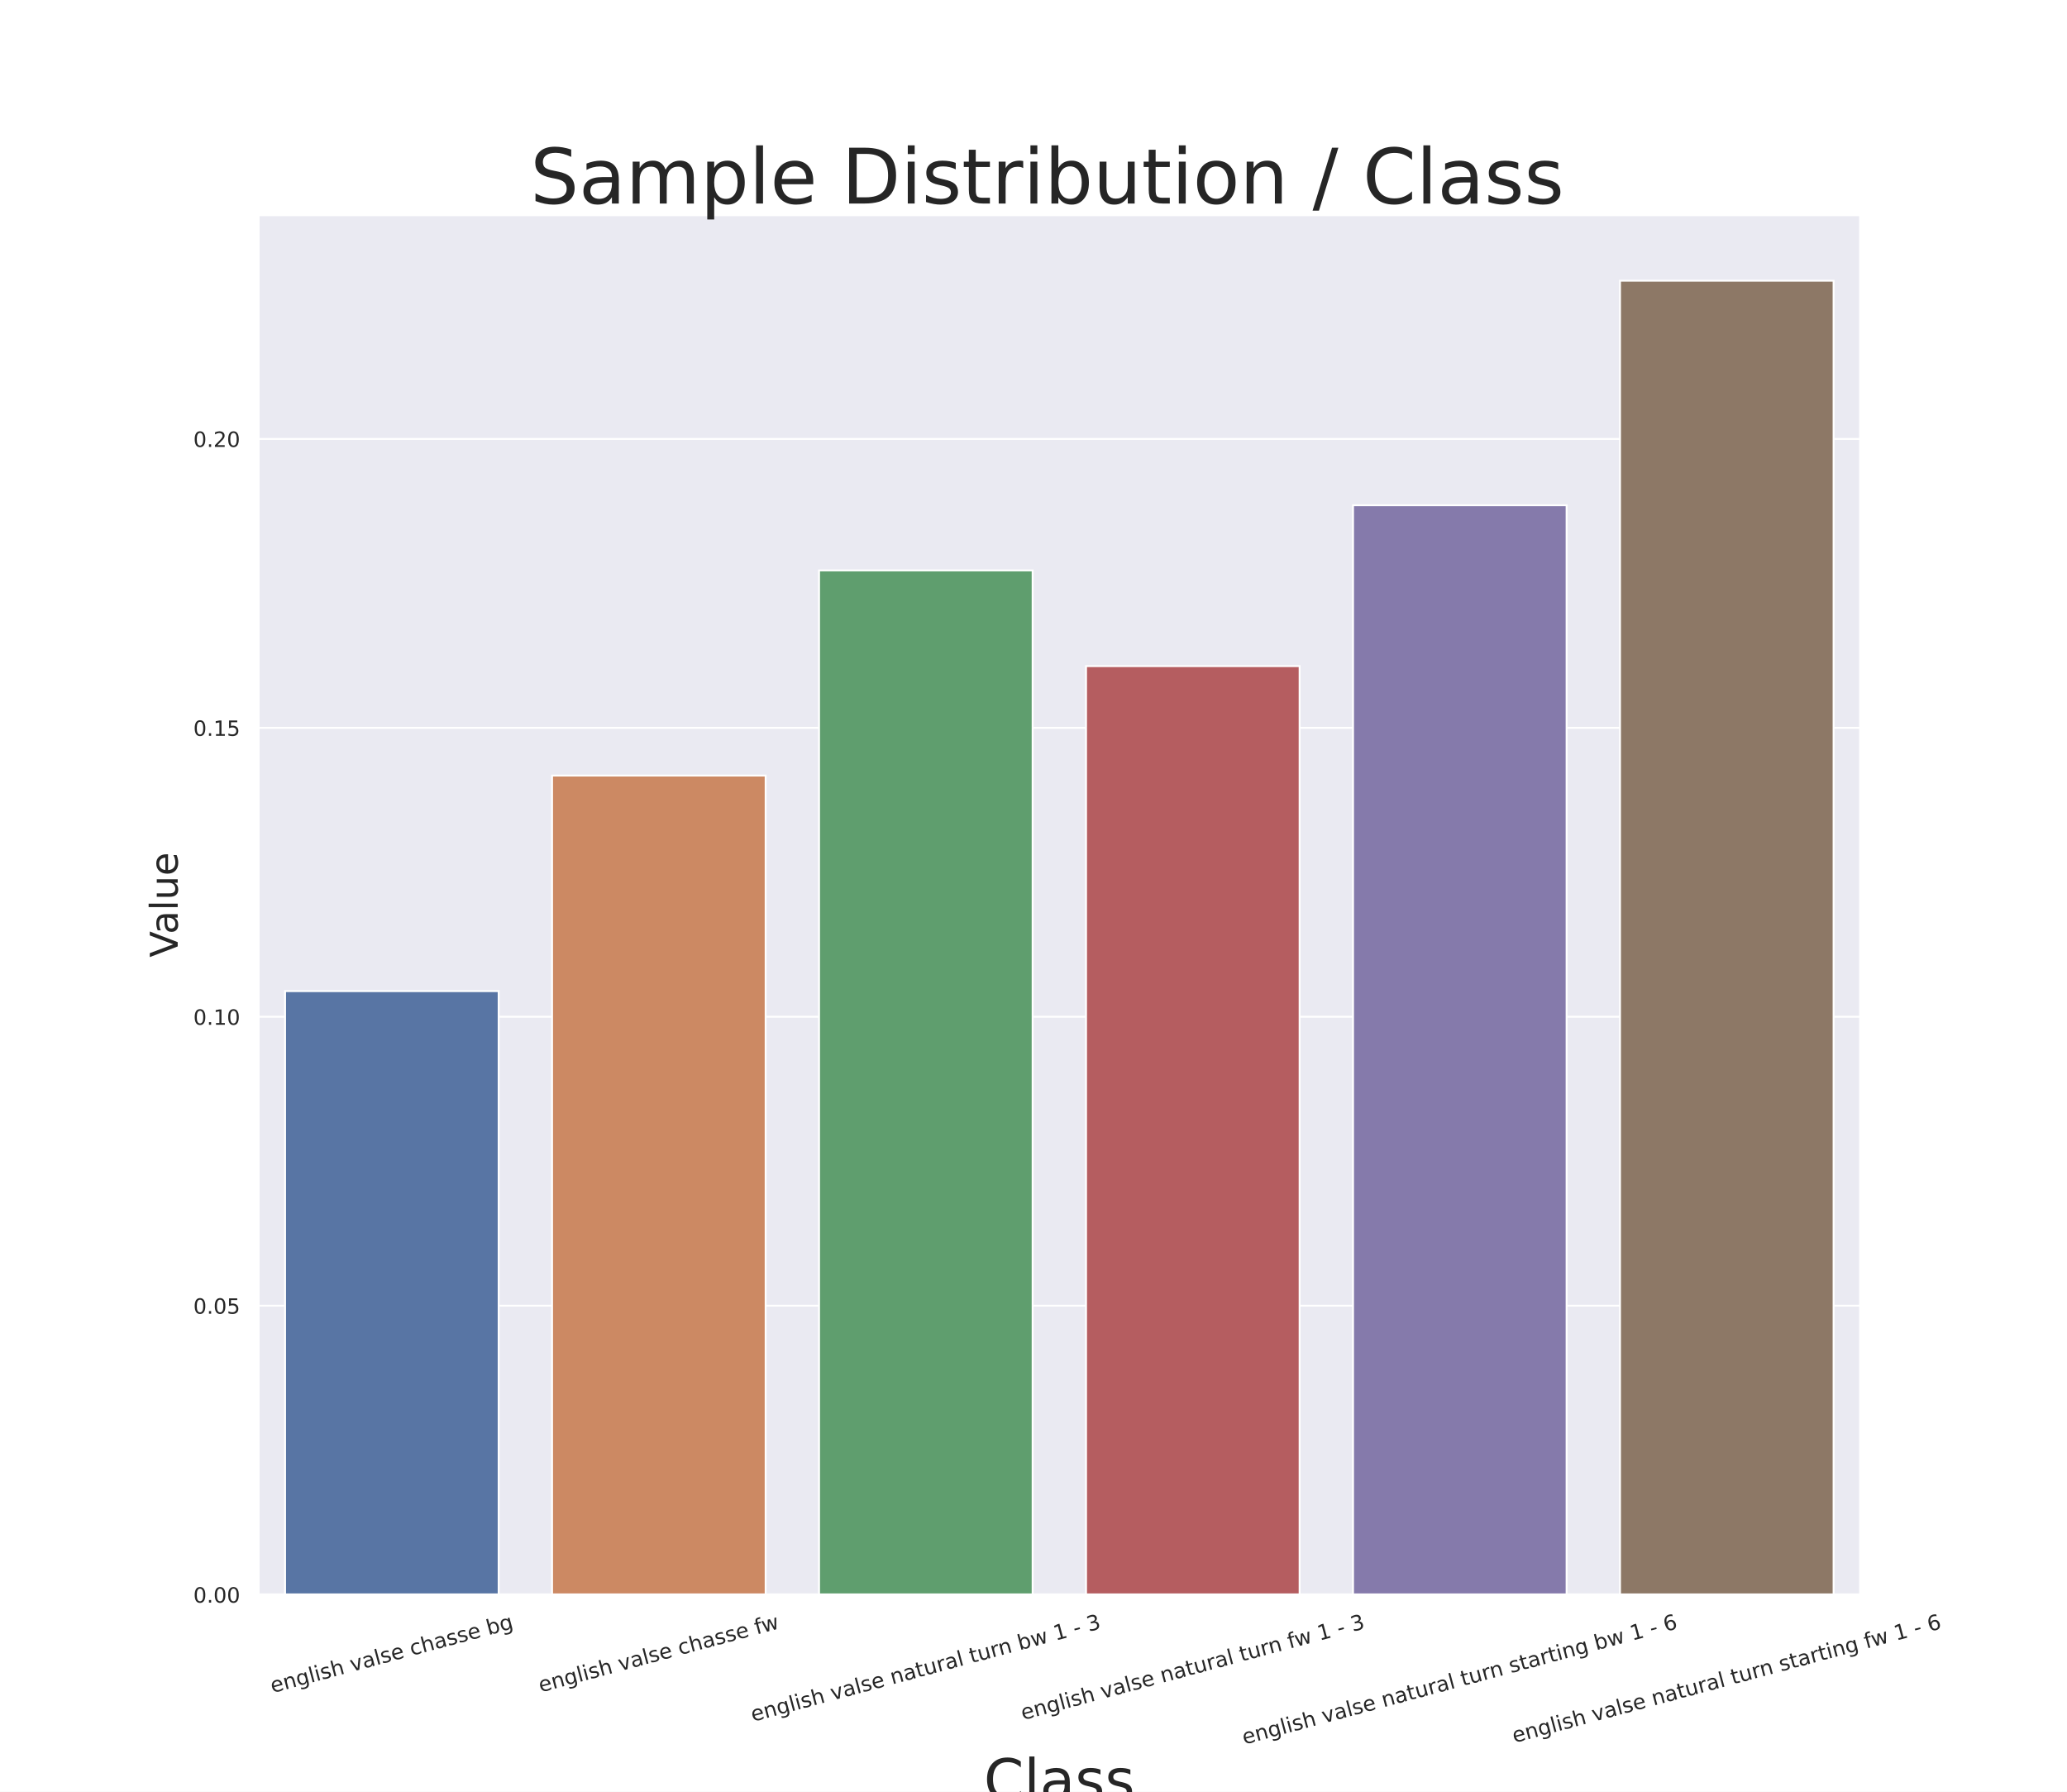
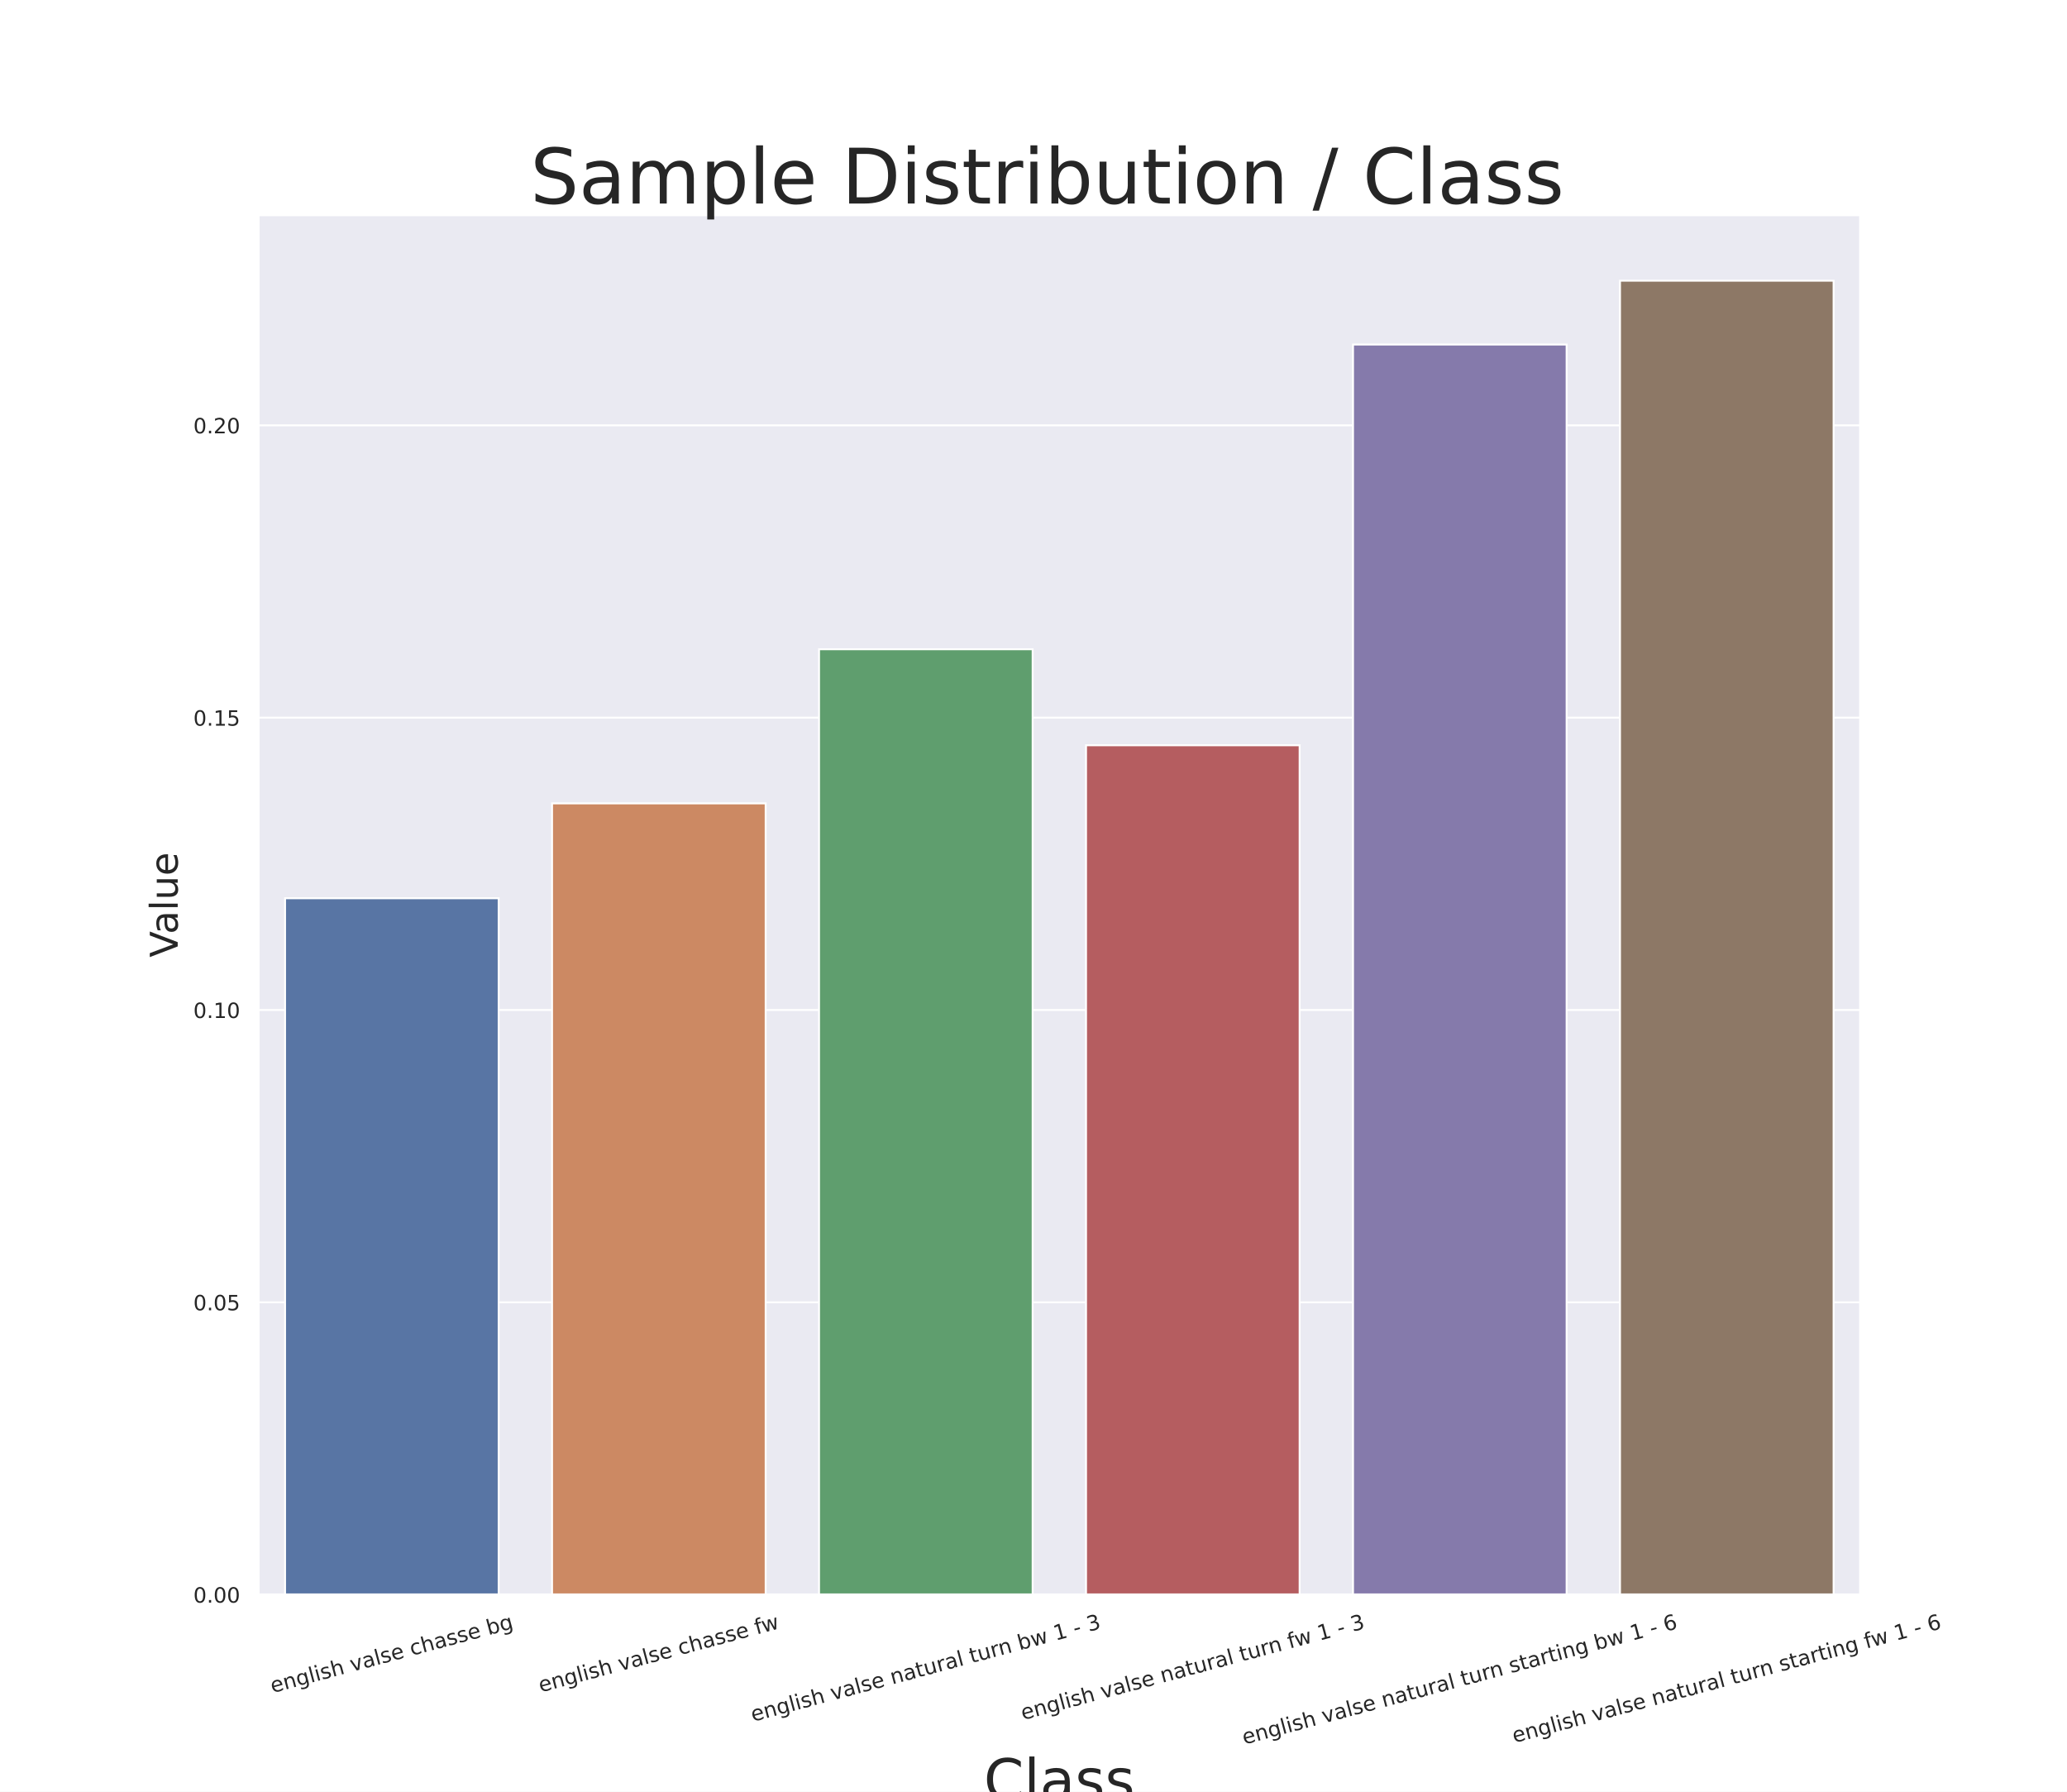
<svg xmlns="http://www.w3.org/2000/svg" xmlns:xlink="http://www.w3.org/1999/xlink" height="936pt" version="1.1" viewBox="0 0 1080 936" width="1080pt">
  <defs>
    <style type="text/css">
*{stroke-linecap:butt;stroke-linejoin:round;}
  </style>
  </defs>
  <g id="figure_1">
    <g id="patch_1">
      <path d="M 0 936  L 1080 936  L 1080 0  L 0 0  z " style="fill:#ffffff;" />
    </g>
    <g id="axes_1">
      <g id="patch_2">
        <path d="M 135 833.04  L 972 833.04  L 972 112.32  L 135 112.32  z " style="fill:#eaeaf2;" />
      </g>
      <g id="matplotlib.axis_1">
        <g id="xtick_1">
          <g id="text_1">
            <defs>
              <path d="M 56.203 29.594  L 56.203 25.203  L 14.891 25.203  Q 15.484 15.922 20.484 11.062  Q 25.484 6.203 34.422 6.203  Q 39.594 6.203 44.453 7.469  Q 49.312 8.734 54.109 11.281  L 54.109 2.781  Q 49.266 0.734 44.188 -0.344  Q 39.109 -1.422 33.891 -1.422  Q 20.797 -1.422 13.156 6.188  Q 5.516 13.812 5.516 26.812  Q 5.516 40.234 12.766 48.109  Q 20.016 56 32.328 56  Q 43.359 56 49.781 48.891  Q 56.203 41.797 56.203 29.594  z M 47.219 32.234  Q 47.125 39.594 43.094 43.984  Q 39.062 48.391 32.422 48.391  Q 24.906 48.391 20.391 44.141  Q 15.875 39.891 15.188 32.172  z " id="DejaVuSans-101" />
              <path d="M 54.891 33.016  L 54.891 0  L 45.906 0  L 45.906 32.719  Q 45.906 40.484 42.875 44.328  Q 39.844 48.188 33.797 48.188  Q 26.516 48.188 22.312 43.547  Q 18.109 38.922 18.109 30.906  L 18.109 0  L 9.078 0  L 9.078 54.688  L 18.109 54.688  L 18.109 46.188  Q 21.344 51.125 25.703 53.562  Q 30.078 56 35.797 56  Q 45.219 56 50.047 50.172  Q 54.891 44.344 54.891 33.016  z " id="DejaVuSans-110" />
              <path d="M 45.406 27.984  Q 45.406 37.75 41.375 43.109  Q 37.359 48.484 30.078 48.484  Q 22.859 48.484 18.828 43.109  Q 14.797 37.75 14.797 27.984  Q 14.797 18.266 18.828 12.891  Q 22.859 7.516 30.078 7.516  Q 37.359 7.516 41.375 12.891  Q 45.406 18.266 45.406 27.984  z M 54.391 6.781  Q 54.391 -7.172 48.188 -13.984  Q 42 -20.797 29.203 -20.797  Q 24.469 -20.797 20.266 -20.094  Q 16.062 -19.391 12.109 -17.922  L 12.109 -9.188  Q 16.062 -11.328 19.922 -12.344  Q 23.781 -13.375 27.781 -13.375  Q 36.625 -13.375 41.016 -8.766  Q 45.406 -4.156 45.406 5.172  L 45.406 9.625  Q 42.625 4.781 38.281 2.391  Q 33.938 0 27.875 0  Q 17.828 0 11.672 7.656  Q 5.516 15.328 5.516 27.984  Q 5.516 40.672 11.672 48.328  Q 17.828 56 27.875 56  Q 33.938 56 38.281 53.609  Q 42.625 51.219 45.406 46.391  L 45.406 54.688  L 54.391 54.688  z " id="DejaVuSans-103" />
              <path d="M 9.422 75.984  L 18.406 75.984  L 18.406 0  L 9.422 0  z " id="DejaVuSans-108" />
              <path d="M 9.422 54.688  L 18.406 54.688  L 18.406 0  L 9.422 0  z M 9.422 75.984  L 18.406 75.984  L 18.406 64.594  L 9.422 64.594  z " id="DejaVuSans-105" />
              <path d="M 44.281 53.078  L 44.281 44.578  Q 40.484 46.531 36.375 47.5  Q 32.281 48.484 27.875 48.484  Q 21.188 48.484 17.844 46.438  Q 14.5 44.391 14.5 40.281  Q 14.5 37.156 16.891 35.375  Q 19.281 33.594 26.516 31.984  L 29.594 31.297  Q 39.156 29.25 43.188 25.516  Q 47.219 21.781 47.219 15.094  Q 47.219 7.469 41.188 3.016  Q 35.156 -1.422 24.609 -1.422  Q 20.219 -1.422 15.453 -0.562  Q 10.688 0.297 5.422 2  L 5.422 11.281  Q 10.406 8.688 15.234 7.391  Q 20.062 6.109 24.812 6.109  Q 31.156 6.109 34.562 8.281  Q 37.984 10.453 37.984 14.406  Q 37.984 18.062 35.516 20.016  Q 33.062 21.969 24.703 23.781  L 21.578 24.516  Q 13.234 26.266 9.516 29.906  Q 5.812 33.547 5.812 39.891  Q 5.812 47.609 11.281 51.797  Q 16.75 56 26.812 56  Q 31.781 56 36.172 55.266  Q 40.578 54.547 44.281 53.078  z " id="DejaVuSans-115" />
              <path d="M 54.891 33.016  L 54.891 0  L 45.906 0  L 45.906 32.719  Q 45.906 40.484 42.875 44.328  Q 39.844 48.188 33.797 48.188  Q 26.516 48.188 22.312 43.547  Q 18.109 38.922 18.109 30.906  L 18.109 0  L 9.078 0  L 9.078 75.984  L 18.109 75.984  L 18.109 46.188  Q 21.344 51.125 25.703 53.562  Q 30.078 56 35.797 56  Q 45.219 56 50.047 50.172  Q 54.891 44.344 54.891 33.016  z " id="DejaVuSans-104" />
              <path id="DejaVuSans-32" />
              <path d="M 2.984 54.688  L 12.5 54.688  L 29.594 8.797  L 46.688 54.688  L 56.203 54.688  L 35.688 0  L 23.484 0  z " id="DejaVuSans-118" />
              <path d="M 34.281 27.484  Q 23.391 27.484 19.188 25  Q 14.984 22.516 14.984 16.5  Q 14.984 11.719 18.141 8.906  Q 21.297 6.109 26.703 6.109  Q 34.188 6.109 38.703 11.406  Q 43.219 16.703 43.219 25.484  L 43.219 27.484  z M 52.203 31.203  L 52.203 0  L 43.219 0  L 43.219 8.297  Q 40.141 3.328 35.547 0.953  Q 30.953 -1.422 24.312 -1.422  Q 15.922 -1.422 10.953 3.297  Q 6 8.016 6 15.922  Q 6 25.141 12.172 29.828  Q 18.359 34.516 30.609 34.516  L 43.219 34.516  L 43.219 35.406  Q 43.219 41.609 39.141 45  Q 35.062 48.391 27.688 48.391  Q 23 48.391 18.547 47.266  Q 14.109 46.141 10.016 43.891  L 10.016 52.203  Q 14.938 54.109 19.578 55.047  Q 24.219 56 28.609 56  Q 40.484 56 46.344 49.844  Q 52.203 43.703 52.203 31.203  z " id="DejaVuSans-97" />
              <path d="M 48.781 52.594  L 48.781 44.188  Q 44.969 46.297 41.141 47.344  Q 37.312 48.391 33.406 48.391  Q 24.656 48.391 19.812 42.844  Q 14.984 37.312 14.984 27.297  Q 14.984 17.281 19.812 11.734  Q 24.656 6.203 33.406 6.203  Q 37.312 6.203 41.141 7.25  Q 44.969 8.297 48.781 10.406  L 48.781 2.094  Q 45.016 0.344 40.984 -0.531  Q 36.969 -1.422 32.422 -1.422  Q 20.062 -1.422 12.781 6.344  Q 5.516 14.109 5.516 27.297  Q 5.516 40.672 12.859 48.328  Q 20.219 56 33.016 56  Q 37.156 56 41.109 55.141  Q 45.062 54.297 48.781 52.594  z " id="DejaVuSans-99" />
              <path d="M 48.688 27.297  Q 48.688 37.203 44.609 42.844  Q 40.531 48.484 33.406 48.484  Q 26.266 48.484 22.188 42.844  Q 18.109 37.203 18.109 27.297  Q 18.109 17.391 22.188 11.75  Q 26.266 6.109 33.406 6.109  Q 40.531 6.109 44.609 11.75  Q 48.688 17.391 48.688 27.297  z M 18.109 46.391  Q 20.953 51.266 25.266 53.625  Q 29.594 56 35.594 56  Q 45.562 56 51.781 48.094  Q 58.016 40.188 58.016 27.297  Q 58.016 14.406 51.781 6.484  Q 45.562 -1.422 35.594 -1.422  Q 29.594 -1.422 25.266 0.953  Q 20.953 3.328 18.109 8.203  L 18.109 0  L 9.078 0  L 9.078 75.984  L 18.109 75.984  z " id="DejaVuSans-98" />
            </defs>
            <g style="fill:#262626;" transform="translate(142.3705 884.4635)rotate(-15)scale(0.11 -0.11)">
              <use xlink:href="#DejaVuSans-101" />
              <use x="61.523" xlink:href="#DejaVuSans-110" />
              <use x="124.902" xlink:href="#DejaVuSans-103" />
              <use x="188.379" xlink:href="#DejaVuSans-108" />
              <use x="216.162" xlink:href="#DejaVuSans-105" />
              <use x="243.945" xlink:href="#DejaVuSans-115" />
              <use x="296.045" xlink:href="#DejaVuSans-104" />
              <use x="359.424" xlink:href="#DejaVuSans-32" />
              <use x="391.211" xlink:href="#DejaVuSans-118" />
              <use x="450.391" xlink:href="#DejaVuSans-97" />
              <use x="511.67" xlink:href="#DejaVuSans-108" />
              <use x="539.453" xlink:href="#DejaVuSans-115" />
              <use x="591.553" xlink:href="#DejaVuSans-101" />
              <use x="653.076" xlink:href="#DejaVuSans-32" />
              <use x="684.863" xlink:href="#DejaVuSans-99" />
              <use x="739.844" xlink:href="#DejaVuSans-104" />
              <use x="803.223" xlink:href="#DejaVuSans-97" />
              <use x="864.502" xlink:href="#DejaVuSans-115" />
              <use x="916.602" xlink:href="#DejaVuSans-115" />
              <use x="968.701" xlink:href="#DejaVuSans-101" />
              <use x="1030.225" xlink:href="#DejaVuSans-32" />
              <use x="1062.012" xlink:href="#DejaVuSans-98" />
              <use x="1125.488" xlink:href="#DejaVuSans-103" />
            </g>
          </g>
        </g>
        <g id="xtick_2">
          <g id="text_2">
            <defs>
              <path d="M 37.109 75.984  L 37.109 68.5  L 28.516 68.5  Q 23.688 68.5 21.797 66.547  Q 19.922 64.594 19.922 59.516  L 19.922 54.688  L 34.719 54.688  L 34.719 47.703  L 19.922 47.703  L 19.922 0  L 10.891 0  L 10.891 47.703  L 2.297 47.703  L 2.297 54.688  L 10.891 54.688  L 10.891 58.5  Q 10.891 67.625 15.141 71.797  Q 19.391 75.984 28.609 75.984  z " id="DejaVuSans-102" />
              <path d="M 4.203 54.688  L 13.188 54.688  L 24.422 12.016  L 35.594 54.688  L 46.188 54.688  L 57.422 12.016  L 68.609 54.688  L 77.594 54.688  L 63.281 0  L 52.688 0  L 40.922 44.828  L 29.109 0  L 18.5 0  z " id="DejaVuSans-119" />
            </defs>
            <g style="fill:#262626;" transform="translate(282.4939 884.1295)rotate(-15)scale(0.11 -0.11)">
              <use xlink:href="#DejaVuSans-101" />
              <use x="61.523" xlink:href="#DejaVuSans-110" />
              <use x="124.902" xlink:href="#DejaVuSans-103" />
              <use x="188.379" xlink:href="#DejaVuSans-108" />
              <use x="216.162" xlink:href="#DejaVuSans-105" />
              <use x="243.945" xlink:href="#DejaVuSans-115" />
              <use x="296.045" xlink:href="#DejaVuSans-104" />
              <use x="359.424" xlink:href="#DejaVuSans-32" />
              <use x="391.211" xlink:href="#DejaVuSans-118" />
              <use x="450.391" xlink:href="#DejaVuSans-97" />
              <use x="511.67" xlink:href="#DejaVuSans-108" />
              <use x="539.453" xlink:href="#DejaVuSans-115" />
              <use x="591.553" xlink:href="#DejaVuSans-101" />
              <use x="653.076" xlink:href="#DejaVuSans-32" />
              <use x="684.863" xlink:href="#DejaVuSans-99" />
              <use x="739.844" xlink:href="#DejaVuSans-104" />
              <use x="803.223" xlink:href="#DejaVuSans-97" />
              <use x="864.502" xlink:href="#DejaVuSans-115" />
              <use x="916.602" xlink:href="#DejaVuSans-115" />
              <use x="968.701" xlink:href="#DejaVuSans-101" />
              <use x="1030.225" xlink:href="#DejaVuSans-32" />
              <use x="1062.012" xlink:href="#DejaVuSans-102" />
              <use x="1095.467" xlink:href="#DejaVuSans-119" />
            </g>
          </g>
        </g>
        <g id="xtick_3">
          <g id="text_3">
            <defs>
              <path d="M 18.312 70.219  L 18.312 54.688  L 36.812 54.688  L 36.812 47.703  L 18.312 47.703  L 18.312 18.016  Q 18.312 11.328 20.141 9.422  Q 21.969 7.516 27.594 7.516  L 36.812 7.516  L 36.812 0  L 27.594 0  Q 17.188 0 13.234 3.875  Q 9.281 7.766 9.281 18.016  L 9.281 47.703  L 2.688 47.703  L 2.688 54.688  L 9.281 54.688  L 9.281 70.219  z " id="DejaVuSans-116" />
              <path d="M 8.5 21.578  L 8.5 54.688  L 17.484 54.688  L 17.484 21.922  Q 17.484 14.156 20.5 10.266  Q 23.531 6.391 29.594 6.391  Q 36.859 6.391 41.078 11.031  Q 45.312 15.672 45.312 23.688  L 45.312 54.688  L 54.297 54.688  L 54.297 0  L 45.312 0  L 45.312 8.406  Q 42.047 3.422 37.719 1  Q 33.406 -1.422 27.688 -1.422  Q 18.266 -1.422 13.375 4.438  Q 8.5 10.297 8.5 21.578  z M 31.109 56  z " id="DejaVuSans-117" />
              <path d="M 41.109 46.297  Q 39.594 47.172 37.812 47.578  Q 36.031 48 33.891 48  Q 26.266 48 22.188 43.047  Q 18.109 38.094 18.109 28.812  L 18.109 0  L 9.078 0  L 9.078 54.688  L 18.109 54.688  L 18.109 46.188  Q 20.953 51.172 25.484 53.578  Q 30.031 56 36.531 56  Q 37.453 56 38.578 55.875  Q 39.703 55.766 41.062 55.516  z " id="DejaVuSans-114" />
              <path d="M 12.406 8.297  L 28.516 8.297  L 28.516 63.922  L 10.984 60.406  L 10.984 69.391  L 28.422 72.906  L 38.281 72.906  L 38.281 8.297  L 54.391 8.297  L 54.391 0  L 12.406 0  z " id="DejaVuSans-49" />
              <path d="M 4.891 31.391  L 31.203 31.391  L 31.203 23.391  L 4.891 23.391  z " id="DejaVuSans-45" />
              <path d="M 40.578 39.312  Q 47.656 37.797 51.625 33  Q 55.609 28.219 55.609 21.188  Q 55.609 10.406 48.188 4.484  Q 40.766 -1.422 27.094 -1.422  Q 22.516 -1.422 17.656 -0.516  Q 12.797 0.391 7.625 2.203  L 7.625 11.719  Q 11.719 9.328 16.594 8.109  Q 21.484 6.891 26.812 6.891  Q 36.078 6.891 40.938 10.547  Q 45.797 14.203 45.797 21.188  Q 45.797 27.641 41.281 31.266  Q 36.766 34.906 28.719 34.906  L 20.219 34.906  L 20.219 43.016  L 29.109 43.016  Q 36.375 43.016 40.234 45.922  Q 44.094 48.828 44.094 54.297  Q 44.094 59.906 40.109 62.906  Q 36.141 65.922 28.719 65.922  Q 24.656 65.922 20.016 65.031  Q 15.375 64.156 9.812 62.312  L 9.812 71.094  Q 15.438 72.656 20.344 73.438  Q 25.25 74.219 29.594 74.219  Q 40.828 74.219 47.359 69.109  Q 53.906 64.016 53.906 55.328  Q 53.906 49.266 50.438 45.094  Q 46.969 40.922 40.578 39.312  z " id="DejaVuSans-51" />
            </defs>
            <g style="fill:#262626;" transform="translate(393.4205 899.4419)rotate(-15)scale(0.11 -0.11)">
              <use xlink:href="#DejaVuSans-101" />
              <use x="61.523" xlink:href="#DejaVuSans-110" />
              <use x="124.902" xlink:href="#DejaVuSans-103" />
              <use x="188.379" xlink:href="#DejaVuSans-108" />
              <use x="216.162" xlink:href="#DejaVuSans-105" />
              <use x="243.945" xlink:href="#DejaVuSans-115" />
              <use x="296.045" xlink:href="#DejaVuSans-104" />
              <use x="359.424" xlink:href="#DejaVuSans-32" />
              <use x="391.211" xlink:href="#DejaVuSans-118" />
              <use x="450.391" xlink:href="#DejaVuSans-97" />
              <use x="511.67" xlink:href="#DejaVuSans-108" />
              <use x="539.453" xlink:href="#DejaVuSans-115" />
              <use x="591.553" xlink:href="#DejaVuSans-101" />
              <use x="653.076" xlink:href="#DejaVuSans-32" />
              <use x="684.863" xlink:href="#DejaVuSans-110" />
              <use x="748.242" xlink:href="#DejaVuSans-97" />
              <use x="809.521" xlink:href="#DejaVuSans-116" />
              <use x="848.73" xlink:href="#DejaVuSans-117" />
              <use x="912.109" xlink:href="#DejaVuSans-114" />
              <use x="953.223" xlink:href="#DejaVuSans-97" />
              <use x="1014.502" xlink:href="#DejaVuSans-108" />
              <use x="1042.285" xlink:href="#DejaVuSans-32" />
              <use x="1074.072" xlink:href="#DejaVuSans-116" />
              <use x="1113.281" xlink:href="#DejaVuSans-117" />
              <use x="1176.66" xlink:href="#DejaVuSans-114" />
              <use x="1216.023" xlink:href="#DejaVuSans-110" />
              <use x="1279.402" xlink:href="#DejaVuSans-32" />
              <use x="1311.189" xlink:href="#DejaVuSans-98" />
              <use x="1374.666" xlink:href="#DejaVuSans-119" />
              <use x="1456.453" xlink:href="#DejaVuSans-32" />
              <use x="1488.24" xlink:href="#DejaVuSans-49" />
              <use x="1551.863" xlink:href="#DejaVuSans-32" />
              <use x="1583.65" xlink:href="#DejaVuSans-45" />
              <use x="1619.734" xlink:href="#DejaVuSans-32" />
              <use x="1651.521" xlink:href="#DejaVuSans-51" />
            </g>
          </g>
        </g>
        <g id="xtick_4">
          <g id="text_4">
            <g style="fill:#262626;" transform="translate(534.5159 898.5869)rotate(-15)scale(0.11 -0.11)">
              <use xlink:href="#DejaVuSans-101" />
              <use x="61.523" xlink:href="#DejaVuSans-110" />
              <use x="124.902" xlink:href="#DejaVuSans-103" />
              <use x="188.379" xlink:href="#DejaVuSans-108" />
              <use x="216.162" xlink:href="#DejaVuSans-105" />
              <use x="243.945" xlink:href="#DejaVuSans-115" />
              <use x="296.045" xlink:href="#DejaVuSans-104" />
              <use x="359.424" xlink:href="#DejaVuSans-32" />
              <use x="391.211" xlink:href="#DejaVuSans-118" />
              <use x="450.391" xlink:href="#DejaVuSans-97" />
              <use x="511.67" xlink:href="#DejaVuSans-108" />
              <use x="539.453" xlink:href="#DejaVuSans-115" />
              <use x="591.553" xlink:href="#DejaVuSans-101" />
              <use x="653.076" xlink:href="#DejaVuSans-32" />
              <use x="684.863" xlink:href="#DejaVuSans-110" />
              <use x="748.242" xlink:href="#DejaVuSans-97" />
              <use x="809.521" xlink:href="#DejaVuSans-116" />
              <use x="848.73" xlink:href="#DejaVuSans-117" />
              <use x="912.109" xlink:href="#DejaVuSans-114" />
              <use x="953.223" xlink:href="#DejaVuSans-97" />
              <use x="1014.502" xlink:href="#DejaVuSans-108" />
              <use x="1042.285" xlink:href="#DejaVuSans-32" />
              <use x="1074.072" xlink:href="#DejaVuSans-116" />
              <use x="1113.281" xlink:href="#DejaVuSans-117" />
              <use x="1176.66" xlink:href="#DejaVuSans-114" />
              <use x="1216.023" xlink:href="#DejaVuSans-110" />
              <use x="1279.402" xlink:href="#DejaVuSans-32" />
              <use x="1311.189" xlink:href="#DejaVuSans-102" />
              <use x="1344.645" xlink:href="#DejaVuSans-119" />
              <use x="1426.432" xlink:href="#DejaVuSans-32" />
              <use x="1458.219" xlink:href="#DejaVuSans-49" />
              <use x="1521.842" xlink:href="#DejaVuSans-32" />
              <use x="1553.629" xlink:href="#DejaVuSans-45" />
              <use x="1589.713" xlink:href="#DejaVuSans-32" />
              <use x="1621.5" xlink:href="#DejaVuSans-51" />
            </g>
          </g>
        </g>
        <g id="xtick_5">
          <g id="text_5">
            <defs>
              <path d="M 33.016 40.375  Q 26.375 40.375 22.484 35.828  Q 18.609 31.297 18.609 23.391  Q 18.609 15.531 22.484 10.953  Q 26.375 6.391 33.016 6.391  Q 39.656 6.391 43.531 10.953  Q 47.406 15.531 47.406 23.391  Q 47.406 31.297 43.531 35.828  Q 39.656 40.375 33.016 40.375  z M 52.594 71.297  L 52.594 62.312  Q 48.875 64.062 45.094 64.984  Q 41.312 65.922 37.594 65.922  Q 27.828 65.922 22.672 59.328  Q 17.531 52.734 16.797 39.406  Q 19.672 43.656 24.016 45.922  Q 28.375 48.188 33.594 48.188  Q 44.578 48.188 50.953 41.516  Q 57.328 34.859 57.328 23.391  Q 57.328 12.156 50.688 5.359  Q 44.047 -1.422 33.016 -1.422  Q 20.359 -1.422 13.672 8.266  Q 6.984 17.969 6.984 36.375  Q 6.984 53.656 15.188 63.938  Q 23.391 74.219 37.203 74.219  Q 40.922 74.219 44.703 73.484  Q 48.484 72.75 52.594 71.297  z " id="DejaVuSans-54" />
            </defs>
            <g style="fill:#262626;" transform="translate(650.1441 911.3798)rotate(-15)scale(0.11 -0.11)">
              <use xlink:href="#DejaVuSans-101" />
              <use x="61.523" xlink:href="#DejaVuSans-110" />
              <use x="124.902" xlink:href="#DejaVuSans-103" />
              <use x="188.379" xlink:href="#DejaVuSans-108" />
              <use x="216.162" xlink:href="#DejaVuSans-105" />
              <use x="243.945" xlink:href="#DejaVuSans-115" />
              <use x="296.045" xlink:href="#DejaVuSans-104" />
              <use x="359.424" xlink:href="#DejaVuSans-32" />
              <use x="391.211" xlink:href="#DejaVuSans-118" />
              <use x="450.391" xlink:href="#DejaVuSans-97" />
              <use x="511.67" xlink:href="#DejaVuSans-108" />
              <use x="539.453" xlink:href="#DejaVuSans-115" />
              <use x="591.553" xlink:href="#DejaVuSans-101" />
              <use x="653.076" xlink:href="#DejaVuSans-32" />
              <use x="684.863" xlink:href="#DejaVuSans-110" />
              <use x="748.242" xlink:href="#DejaVuSans-97" />
              <use x="809.521" xlink:href="#DejaVuSans-116" />
              <use x="848.73" xlink:href="#DejaVuSans-117" />
              <use x="912.109" xlink:href="#DejaVuSans-114" />
              <use x="953.223" xlink:href="#DejaVuSans-97" />
              <use x="1014.502" xlink:href="#DejaVuSans-108" />
              <use x="1042.285" xlink:href="#DejaVuSans-32" />
              <use x="1074.072" xlink:href="#DejaVuSans-116" />
              <use x="1113.281" xlink:href="#DejaVuSans-117" />
              <use x="1176.66" xlink:href="#DejaVuSans-114" />
              <use x="1216.023" xlink:href="#DejaVuSans-110" />
              <use x="1279.402" xlink:href="#DejaVuSans-32" />
              <use x="1311.189" xlink:href="#DejaVuSans-115" />
              <use x="1363.289" xlink:href="#DejaVuSans-116" />
              <use x="1402.498" xlink:href="#DejaVuSans-97" />
              <use x="1463.777" xlink:href="#DejaVuSans-114" />
              <use x="1504.891" xlink:href="#DejaVuSans-116" />
              <use x="1544.1" xlink:href="#DejaVuSans-105" />
              <use x="1571.883" xlink:href="#DejaVuSans-110" />
              <use x="1635.262" xlink:href="#DejaVuSans-103" />
              <use x="1698.738" xlink:href="#DejaVuSans-32" />
              <use x="1730.525" xlink:href="#DejaVuSans-98" />
              <use x="1794.002" xlink:href="#DejaVuSans-119" />
              <use x="1875.789" xlink:href="#DejaVuSans-32" />
              <use x="1907.576" xlink:href="#DejaVuSans-49" />
              <use x="1971.199" xlink:href="#DejaVuSans-32" />
              <use x="2002.986" xlink:href="#DejaVuSans-45" />
              <use x="2039.07" xlink:href="#DejaVuSans-32" />
              <use x="2070.857" xlink:href="#DejaVuSans-54" />
            </g>
          </g>
        </g>
        <g id="xtick_6">
          <g id="text_6">
            <g style="fill:#262626;" transform="translate(791.2396 910.5248)rotate(-15)scale(0.11 -0.11)">
              <use xlink:href="#DejaVuSans-101" />
              <use x="61.523" xlink:href="#DejaVuSans-110" />
              <use x="124.902" xlink:href="#DejaVuSans-103" />
              <use x="188.379" xlink:href="#DejaVuSans-108" />
              <use x="216.162" xlink:href="#DejaVuSans-105" />
              <use x="243.945" xlink:href="#DejaVuSans-115" />
              <use x="296.045" xlink:href="#DejaVuSans-104" />
              <use x="359.424" xlink:href="#DejaVuSans-32" />
              <use x="391.211" xlink:href="#DejaVuSans-118" />
              <use x="450.391" xlink:href="#DejaVuSans-97" />
              <use x="511.67" xlink:href="#DejaVuSans-108" />
              <use x="539.453" xlink:href="#DejaVuSans-115" />
              <use x="591.553" xlink:href="#DejaVuSans-101" />
              <use x="653.076" xlink:href="#DejaVuSans-32" />
              <use x="684.863" xlink:href="#DejaVuSans-110" />
              <use x="748.242" xlink:href="#DejaVuSans-97" />
              <use x="809.521" xlink:href="#DejaVuSans-116" />
              <use x="848.73" xlink:href="#DejaVuSans-117" />
              <use x="912.109" xlink:href="#DejaVuSans-114" />
              <use x="953.223" xlink:href="#DejaVuSans-97" />
              <use x="1014.502" xlink:href="#DejaVuSans-108" />
              <use x="1042.285" xlink:href="#DejaVuSans-32" />
              <use x="1074.072" xlink:href="#DejaVuSans-116" />
              <use x="1113.281" xlink:href="#DejaVuSans-117" />
              <use x="1176.66" xlink:href="#DejaVuSans-114" />
              <use x="1216.023" xlink:href="#DejaVuSans-110" />
              <use x="1279.402" xlink:href="#DejaVuSans-32" />
              <use x="1311.189" xlink:href="#DejaVuSans-115" />
              <use x="1363.289" xlink:href="#DejaVuSans-116" />
              <use x="1402.498" xlink:href="#DejaVuSans-97" />
              <use x="1463.777" xlink:href="#DejaVuSans-114" />
              <use x="1504.891" xlink:href="#DejaVuSans-116" />
              <use x="1544.1" xlink:href="#DejaVuSans-105" />
              <use x="1571.883" xlink:href="#DejaVuSans-110" />
              <use x="1635.262" xlink:href="#DejaVuSans-103" />
              <use x="1698.738" xlink:href="#DejaVuSans-32" />
              <use x="1730.525" xlink:href="#DejaVuSans-102" />
              <use x="1763.98" xlink:href="#DejaVuSans-119" />
              <use x="1845.768" xlink:href="#DejaVuSans-32" />
              <use x="1877.555" xlink:href="#DejaVuSans-49" />
              <use x="1941.178" xlink:href="#DejaVuSans-32" />
              <use x="1972.965" xlink:href="#DejaVuSans-45" />
              <use x="2009.049" xlink:href="#DejaVuSans-32" />
              <use x="2040.836" xlink:href="#DejaVuSans-54" />
            </g>
          </g>
        </g>
        <g id="text_7">
          <defs>
            <path d="M 64.406 67.281  L 64.406 56.891  Q 59.422 61.531 53.781 63.812  Q 48.141 66.109 41.797 66.109  Q 29.297 66.109 22.656 58.469  Q 16.016 50.828 16.016 36.375  Q 16.016 21.969 22.656 14.328  Q 29.297 6.688 41.797 6.688  Q 48.141 6.688 53.781 8.984  Q 59.422 11.281 64.406 15.922  L 64.406 5.609  Q 59.234 2.094 53.438 0.328  Q 47.656 -1.422 41.219 -1.422  Q 24.656 -1.422 15.125 8.703  Q 5.609 18.844 5.609 36.375  Q 5.609 53.953 15.125 64.078  Q 24.656 74.219 41.219 74.219  Q 47.75 74.219 53.531 72.484  Q 59.328 70.75 64.406 67.281  z " id="DejaVuSans-67" />
          </defs>
          <g style="fill:#262626;" transform="translate(514.0383 940.3848)scale(0.3 -0.3)">
            <use xlink:href="#DejaVuSans-67" />
            <use x="69.824" xlink:href="#DejaVuSans-108" />
            <use x="97.607" xlink:href="#DejaVuSans-97" />
            <use x="158.887" xlink:href="#DejaVuSans-115" />
            <use x="210.986" xlink:href="#DejaVuSans-115" />
          </g>
        </g>
      </g>
      <g id="matplotlib.axis_2">
        <g id="ytick_1">
          <g id="line2d_1">
-             <path clip-path="url(#pbea35ea4c4)" d="M 135 833.04  L 972 833.04  " style="fill:none;stroke:#ffffff;stroke-linecap:round;" />
+             <path clip-path="url(#p9b504a2610)" d="M 135 833.04  L 972 833.04  " style="fill:none;stroke:#ffffff;stroke-linecap:round;" />
          </g>
          <g id="text_8">
            <defs>
              <path d="M 31.781 66.406  Q 24.172 66.406 20.328 58.906  Q 16.5 51.422 16.5 36.375  Q 16.5 21.391 20.328 13.891  Q 24.172 6.391 31.781 6.391  Q 39.453 6.391 43.281 13.891  Q 47.125 21.391 47.125 36.375  Q 47.125 51.422 43.281 58.906  Q 39.453 66.406 31.781 66.406  z M 31.781 74.219  Q 44.047 74.219 50.516 64.516  Q 56.984 54.828 56.984 36.375  Q 56.984 17.969 50.516 8.266  Q 44.047 -1.422 31.781 -1.422  Q 19.531 -1.422 13.062 8.266  Q 6.594 17.969 6.594 36.375  Q 6.594 54.828 13.062 64.516  Q 19.531 74.219 31.781 74.219  z " id="DejaVuSans-48" />
              <path d="M 10.688 12.406  L 21 12.406  L 21 0  L 10.688 0  z " id="DejaVuSans-46" />
            </defs>
            <g style="fill:#262626;" transform="translate(101.0078 837.2191)scale(0.11 -0.11)">
              <use xlink:href="#DejaVuSans-48" />
              <use x="63.623" xlink:href="#DejaVuSans-46" />
              <use x="95.41" xlink:href="#DejaVuSans-48" />
              <use x="159.033" xlink:href="#DejaVuSans-48" />
            </g>
          </g>
        </g>
        <g id="ytick_2">
          <g id="line2d_2">
-             <path clip-path="url(#pbea35ea4c4)" d="M 135 682.101  L 972 682.101  " style="fill:none;stroke:#ffffff;stroke-linecap:round;" />
+             <path clip-path="url(#p9b504a2610)" d="M 135 680.33  L 972 680.33  " style="fill:none;stroke:#ffffff;stroke-linecap:round;" />
          </g>
          <g id="text_9">
            <defs>
              <path d="M 10.797 72.906  L 49.516 72.906  L 49.516 64.594  L 19.828 64.594  L 19.828 46.734  Q 21.969 47.469 24.109 47.828  Q 26.266 48.188 28.422 48.188  Q 40.625 48.188 47.75 41.5  Q 54.891 34.812 54.891 23.391  Q 54.891 11.625 47.562 5.094  Q 40.234 -1.422 26.906 -1.422  Q 22.312 -1.422 17.547 -0.641  Q 12.797 0.141 7.719 1.703  L 7.719 11.625  Q 12.109 9.234 16.797 8.062  Q 21.484 6.891 26.703 6.891  Q 35.156 6.891 40.078 11.328  Q 45.016 15.766 45.016 23.391  Q 45.016 31 40.078 35.438  Q 35.156 39.891 26.703 39.891  Q 22.75 39.891 18.812 39.016  Q 14.891 38.141 10.797 36.281  z " id="DejaVuSans-53" />
            </defs>
-             <g style="fill:#262626;" transform="translate(101.0078 686.2805)scale(0.11 -0.11)">
+             <g style="fill:#262626;" transform="translate(101.0078 684.5095)scale(0.11 -0.11)">
              <use xlink:href="#DejaVuSans-48" />
              <use x="63.623" xlink:href="#DejaVuSans-46" />
              <use x="95.41" xlink:href="#DejaVuSans-48" />
              <use x="159.033" xlink:href="#DejaVuSans-53" />
            </g>
          </g>
        </g>
        <g id="ytick_3">
          <g id="line2d_3">
-             <path clip-path="url(#pbea35ea4c4)" d="M 135 531.163  L 972 531.163  " style="fill:none;stroke:#ffffff;stroke-linecap:round;" />
+             <path clip-path="url(#p9b504a2610)" d="M 135 527.621  L 972 527.621  " style="fill:none;stroke:#ffffff;stroke-linecap:round;" />
          </g>
          <g id="text_10">
-             <g style="fill:#262626;" transform="translate(101.0078 535.3419)scale(0.11 -0.11)">
+             <g style="fill:#262626;" transform="translate(101.0078 531.7998)scale(0.11 -0.11)">
              <use xlink:href="#DejaVuSans-48" />
              <use x="63.623" xlink:href="#DejaVuSans-46" />
              <use x="95.41" xlink:href="#DejaVuSans-49" />
              <use x="159.033" xlink:href="#DejaVuSans-48" />
            </g>
          </g>
        </g>
        <g id="ytick_4">
          <g id="line2d_4">
-             <path clip-path="url(#pbea35ea4c4)" d="M 135 380.224  L 972 380.224  " style="fill:none;stroke:#ffffff;stroke-linecap:round;" />
+             <path clip-path="url(#p9b504a2610)" d="M 135 374.911  L 972 374.911  " style="fill:none;stroke:#ffffff;stroke-linecap:round;" />
          </g>
          <g id="text_11">
-             <g style="fill:#262626;" transform="translate(101.0078 384.4033)scale(0.11 -0.11)">
+             <g style="fill:#262626;" transform="translate(101.0078 379.0902)scale(0.11 -0.11)">
              <use xlink:href="#DejaVuSans-48" />
              <use x="63.623" xlink:href="#DejaVuSans-46" />
              <use x="95.41" xlink:href="#DejaVuSans-49" />
              <use x="159.033" xlink:href="#DejaVuSans-53" />
            </g>
          </g>
        </g>
        <g id="ytick_5">
          <g id="line2d_5">
-             <path clip-path="url(#pbea35ea4c4)" d="M 135 229.286  L 972 229.286  " style="fill:none;stroke:#ffffff;stroke-linecap:round;" />
+             <path clip-path="url(#p9b504a2610)" d="M 135 222.201  L 972 222.201  " style="fill:none;stroke:#ffffff;stroke-linecap:round;" />
          </g>
          <g id="text_12">
            <defs>
              <path d="M 19.188 8.297  L 53.609 8.297  L 53.609 0  L 7.328 0  L 7.328 8.297  Q 12.938 14.109 22.625 23.891  Q 32.328 33.688 34.812 36.531  Q 39.547 41.844 41.422 45.531  Q 43.312 49.219 43.312 52.781  Q 43.312 58.594 39.234 62.25  Q 35.156 65.922 28.609 65.922  Q 23.969 65.922 18.812 64.312  Q 13.672 62.703 7.812 59.422  L 7.812 69.391  Q 13.766 71.781 18.938 73  Q 24.125 74.219 28.422 74.219  Q 39.75 74.219 46.484 68.547  Q 53.219 62.891 53.219 53.422  Q 53.219 48.922 51.531 44.891  Q 49.859 40.875 45.406 35.406  Q 44.188 33.984 37.641 27.219  Q 31.109 20.453 19.188 8.297  z " id="DejaVuSans-50" />
            </defs>
-             <g style="fill:#262626;" transform="translate(101.0078 233.4647)scale(0.11 -0.11)">
+             <g style="fill:#262626;" transform="translate(101.0078 226.3805)scale(0.11 -0.11)">
              <use xlink:href="#DejaVuSans-48" />
              <use x="63.623" xlink:href="#DejaVuSans-46" />
              <use x="95.41" xlink:href="#DejaVuSans-50" />
              <use x="159.033" xlink:href="#DejaVuSans-48" />
            </g>
          </g>
        </g>
        <g id="text_13">
          <defs>
            <path d="M 28.609 0  L 0.781 72.906  L 11.078 72.906  L 34.188 11.531  L 57.328 72.906  L 67.578 72.906  L 39.797 0  z " id="DejaVuSans-86" />
          </defs>
          <g style="fill:#262626;" transform="translate(92.84844 500.1425)rotate(-90)scale(0.2 -0.2)">
            <use xlink:href="#DejaVuSans-86" />
            <use x="60.658" xlink:href="#DejaVuSans-97" />
            <use x="121.938" xlink:href="#DejaVuSans-108" />
            <use x="149.721" xlink:href="#DejaVuSans-117" />
            <use x="213.1" xlink:href="#DejaVuSans-101" />
          </g>
        </g>
      </g>
      <g id="patch_3">
-         <path clip-path="url(#pbea35ea4c4)" d="M 148.95 833.04  L 260.55 833.04  L 260.55 517.752  L 148.95 517.752  z " style="fill:#5875a4;stroke:#ffffff;stroke-linejoin:miter;" />
+         <path clip-path="url(#p9b504a2610)" d="M 148.95 833.04  L 260.55 833.04  L 260.55 469.243  L 148.95 469.243  z " style="fill:#5875a4;stroke:#ffffff;stroke-linejoin:miter;" />
      </g>
      <g id="patch_4">
-         <path clip-path="url(#pbea35ea4c4)" d="M 288.45 833.04  L 400.05 833.04  L 400.05 405.16  L 288.45 405.16  z " style="fill:#cc8963;stroke:#ffffff;stroke-linejoin:miter;" />
+         <path clip-path="url(#p9b504a2610)" d="M 288.45 833.04  L 400.05 833.04  L 400.05 419.688  L 288.45 419.688  z " style="fill:#cc8963;stroke:#ffffff;stroke-linejoin:miter;" />
      </g>
      <g id="patch_5">
-         <path clip-path="url(#pbea35ea4c4)" d="M 427.95 833.04  L 539.55 833.04  L 539.55 297.978  L 427.95 297.978  z " style="fill:#5f9e6e;stroke:#ffffff;stroke-linejoin:miter;" />
+         <path clip-path="url(#p9b504a2610)" d="M 427.95 833.04  L 539.55 833.04  L 539.55 339.163  L 427.95 339.163  z " style="fill:#5f9e6e;stroke:#ffffff;stroke-linejoin:miter;" />
      </g>
      <g id="patch_6">
-         <path clip-path="url(#pbea35ea4c4)" d="M 567.45 833.04  L 679.05 833.04  L 679.05 347.984  L 567.45 347.984  z " style="fill:#b55d60;stroke:#ffffff;stroke-linejoin:miter;" />
+         <path clip-path="url(#p9b504a2610)" d="M 567.45 833.04  L 679.05 833.04  L 679.05 389.323  L 567.45 389.323  z " style="fill:#b55d60;stroke:#ffffff;stroke-linejoin:miter;" />
      </g>
      <g id="patch_7">
-         <path clip-path="url(#pbea35ea4c4)" d="M 706.95 833.04  L 818.55 833.04  L 818.55 263.953  L 706.95 263.953  z " style="fill:#857aab;stroke:#ffffff;stroke-linejoin:miter;" />
+         <path clip-path="url(#p9b504a2610)" d="M 706.95 833.04  L 818.55 833.04  L 818.55 179.991  L 706.95 179.991  z " style="fill:#857aab;stroke:#ffffff;stroke-linejoin:miter;" />
      </g>
      <g id="patch_8">
-         <path clip-path="url(#pbea35ea4c4)" d="M 846.45 833.04  L 958.05 833.04  L 958.05 146.64  L 846.45 146.64  z " style="fill:#8d7866;stroke:#ffffff;stroke-linejoin:miter;" />
+         <path clip-path="url(#p9b504a2610)" d="M 846.45 833.04  L 958.05 833.04  L 958.05 146.64  L 846.45 146.64  z " style="fill:#8d7866;stroke:#ffffff;stroke-linejoin:miter;" />
      </g>
      <g id="line2d_6">
-         <path clip-path="url(#pbea35ea4c4)" d="M 0 0  " style="fill:none;stroke:#424242;stroke-linecap:round;stroke-width:2.7;" />
+         <path clip-path="url(#p9b504a2610)" d="M 0 0  " style="fill:none;stroke:#424242;stroke-linecap:round;stroke-width:2.7;" />
      </g>
      <g id="line2d_7">
-         <path clip-path="url(#pbea35ea4c4)" d="M 0 0  " style="fill:none;stroke:#424242;stroke-linecap:round;stroke-width:2.7;" />
+         <path clip-path="url(#p9b504a2610)" d="M 0 0  " style="fill:none;stroke:#424242;stroke-linecap:round;stroke-width:2.7;" />
      </g>
      <g id="line2d_8">
-         <path clip-path="url(#pbea35ea4c4)" d="M 0 0  " style="fill:none;stroke:#424242;stroke-linecap:round;stroke-width:2.7;" />
+         <path clip-path="url(#p9b504a2610)" d="M 0 0  " style="fill:none;stroke:#424242;stroke-linecap:round;stroke-width:2.7;" />
      </g>
      <g id="line2d_9">
-         <path clip-path="url(#pbea35ea4c4)" d="M 0 0  " style="fill:none;stroke:#424242;stroke-linecap:round;stroke-width:2.7;" />
+         <path clip-path="url(#p9b504a2610)" d="M 0 0  " style="fill:none;stroke:#424242;stroke-linecap:round;stroke-width:2.7;" />
      </g>
      <g id="line2d_10">
-         <path clip-path="url(#pbea35ea4c4)" d="M 0 0  " style="fill:none;stroke:#424242;stroke-linecap:round;stroke-width:2.7;" />
+         <path clip-path="url(#p9b504a2610)" d="M 0 0  " style="fill:none;stroke:#424242;stroke-linecap:round;stroke-width:2.7;" />
      </g>
      <g id="line2d_11">
-         <path clip-path="url(#pbea35ea4c4)" d="M 0 0  " style="fill:none;stroke:#424242;stroke-linecap:round;stroke-width:2.7;" />
+         <path clip-path="url(#p9b504a2610)" d="M 0 0  " style="fill:none;stroke:#424242;stroke-linecap:round;stroke-width:2.7;" />
      </g>
      <g id="patch_9">
        <path d="M 135 833.04  L 135 112.32  " style="fill:none;stroke:#ffffff;stroke-linecap:square;stroke-linejoin:miter;stroke-width:1.25;" />
      </g>
      <g id="patch_10">
        <path d="M 972 833.04  L 972 112.32  " style="fill:none;stroke:#ffffff;stroke-linecap:square;stroke-linejoin:miter;stroke-width:1.25;" />
      </g>
      <g id="patch_11">
        <path d="M 135 833.04  L 972 833.04  " style="fill:none;stroke:#ffffff;stroke-linecap:square;stroke-linejoin:miter;stroke-width:1.25;" />
      </g>
      <g id="patch_12">
        <path d="M 135 112.32  L 972 112.32  " style="fill:none;stroke:#ffffff;stroke-linecap:square;stroke-linejoin:miter;stroke-width:1.25;" />
      </g>
      <g id="text_14">
        <defs>
          <path d="M 53.516 70.516  L 53.516 60.891  Q 47.906 63.578 42.922 64.891  Q 37.938 66.219 33.297 66.219  Q 25.25 66.219 20.875 63.094  Q 16.5 59.969 16.5 54.203  Q 16.5 49.359 19.406 46.891  Q 22.312 44.438 30.422 42.922  L 36.375 41.703  Q 47.406 39.594 52.656 34.297  Q 57.906 29 57.906 20.125  Q 57.906 9.516 50.797 4.047  Q 43.703 -1.422 29.984 -1.422  Q 24.812 -1.422 18.969 -0.25  Q 13.141 0.922 6.891 3.219  L 6.891 13.375  Q 12.891 10.016 18.656 8.297  Q 24.422 6.594 29.984 6.594  Q 38.422 6.594 43.016 9.906  Q 47.609 13.234 47.609 19.391  Q 47.609 24.75 44.312 27.781  Q 41.016 30.812 33.5 32.328  L 27.484 33.5  Q 16.453 35.688 11.516 40.375  Q 6.594 45.062 6.594 53.422  Q 6.594 63.094 13.406 68.656  Q 20.219 74.219 32.172 74.219  Q 37.312 74.219 42.625 73.281  Q 47.953 72.359 53.516 70.516  z " id="DejaVuSans-83" />
          <path d="M 52 44.188  Q 55.375 50.25 60.062 53.125  Q 64.75 56 71.094 56  Q 79.641 56 84.281 50.016  Q 88.922 44.047 88.922 33.016  L 88.922 0  L 79.891 0  L 79.891 32.719  Q 79.891 40.578 77.094 44.375  Q 74.312 48.188 68.609 48.188  Q 61.625 48.188 57.562 43.547  Q 53.516 38.922 53.516 30.906  L 53.516 0  L 44.484 0  L 44.484 32.719  Q 44.484 40.625 41.703 44.406  Q 38.922 48.188 33.109 48.188  Q 26.219 48.188 22.156 43.531  Q 18.109 38.875 18.109 30.906  L 18.109 0  L 9.078 0  L 9.078 54.688  L 18.109 54.688  L 18.109 46.188  Q 21.188 51.219 25.484 53.609  Q 29.781 56 35.688 56  Q 41.656 56 45.828 52.969  Q 50 49.953 52 44.188  z " id="DejaVuSans-109" />
          <path d="M 18.109 8.203  L 18.109 -20.797  L 9.078 -20.797  L 9.078 54.688  L 18.109 54.688  L 18.109 46.391  Q 20.953 51.266 25.266 53.625  Q 29.594 56 35.594 56  Q 45.562 56 51.781 48.094  Q 58.016 40.188 58.016 27.297  Q 58.016 14.406 51.781 6.484  Q 45.562 -1.422 35.594 -1.422  Q 29.594 -1.422 25.266 0.953  Q 20.953 3.328 18.109 8.203  z M 48.688 27.297  Q 48.688 37.203 44.609 42.844  Q 40.531 48.484 33.406 48.484  Q 26.266 48.484 22.188 42.844  Q 18.109 37.203 18.109 27.297  Q 18.109 17.391 22.188 11.75  Q 26.266 6.109 33.406 6.109  Q 40.531 6.109 44.609 11.75  Q 48.688 17.391 48.688 27.297  z " id="DejaVuSans-112" />
          <path d="M 19.672 64.797  L 19.672 8.109  L 31.594 8.109  Q 46.688 8.109 53.688 14.938  Q 60.688 21.781 60.688 36.531  Q 60.688 51.172 53.688 57.984  Q 46.688 64.797 31.594 64.797  z M 9.812 72.906  L 30.078 72.906  Q 51.266 72.906 61.172 64.094  Q 71.094 55.281 71.094 36.531  Q 71.094 17.672 61.125 8.828  Q 51.172 0 30.078 0  L 9.812 0  z " id="DejaVuSans-68" />
          <path d="M 30.609 48.391  Q 23.391 48.391 19.188 42.75  Q 14.984 37.109 14.984 27.297  Q 14.984 17.484 19.156 11.844  Q 23.344 6.203 30.609 6.203  Q 37.797 6.203 41.984 11.859  Q 46.188 17.531 46.188 27.297  Q 46.188 37.016 41.984 42.703  Q 37.797 48.391 30.609 48.391  z M 30.609 56  Q 42.328 56 49.016 48.375  Q 55.719 40.766 55.719 27.297  Q 55.719 13.875 49.016 6.219  Q 42.328 -1.422 30.609 -1.422  Q 18.844 -1.422 12.172 6.219  Q 5.516 13.875 5.516 27.297  Q 5.516 40.766 12.172 48.375  Q 18.844 56 30.609 56  z " id="DejaVuSans-111" />
          <path d="M 25.391 72.906  L 33.688 72.906  L 8.297 -9.281  L 0 -9.281  z " id="DejaVuSans-47" />
        </defs>
        <g style="fill:#262626;" transform="translate(277.0531 106.32)scale(0.4 -0.4)">
          <use xlink:href="#DejaVuSans-83" />
          <use x="63.477" xlink:href="#DejaVuSans-97" />
          <use x="124.756" xlink:href="#DejaVuSans-109" />
          <use x="222.168" xlink:href="#DejaVuSans-112" />
          <use x="285.645" xlink:href="#DejaVuSans-108" />
          <use x="313.428" xlink:href="#DejaVuSans-101" />
          <use x="374.951" xlink:href="#DejaVuSans-32" />
          <use x="406.738" xlink:href="#DejaVuSans-68" />
          <use x="483.74" xlink:href="#DejaVuSans-105" />
          <use x="511.523" xlink:href="#DejaVuSans-115" />
          <use x="563.623" xlink:href="#DejaVuSans-116" />
          <use x="602.832" xlink:href="#DejaVuSans-114" />
          <use x="643.945" xlink:href="#DejaVuSans-105" />
          <use x="671.729" xlink:href="#DejaVuSans-98" />
          <use x="735.205" xlink:href="#DejaVuSans-117" />
          <use x="798.584" xlink:href="#DejaVuSans-116" />
          <use x="837.793" xlink:href="#DejaVuSans-105" />
          <use x="865.576" xlink:href="#DejaVuSans-111" />
          <use x="926.758" xlink:href="#DejaVuSans-110" />
          <use x="990.137" xlink:href="#DejaVuSans-32" />
          <use x="1021.924" xlink:href="#DejaVuSans-47" />
          <use x="1055.615" xlink:href="#DejaVuSans-32" />
          <use x="1087.402" xlink:href="#DejaVuSans-67" />
          <use x="1157.227" xlink:href="#DejaVuSans-108" />
          <use x="1185.01" xlink:href="#DejaVuSans-97" />
          <use x="1246.289" xlink:href="#DejaVuSans-115" />
          <use x="1298.389" xlink:href="#DejaVuSans-115" />
          <use x="1350.488" xlink:href="#DejaVuSans-32" />
        </g>
      </g>
    </g>
  </g>
  <defs>
-     <clipPath id="pbea35ea4c4">
+     <clipPath id="p9b504a2610">
      <rect height="720.72" width="837" x="135" y="112.32" />
    </clipPath>
  </defs>
</svg>
